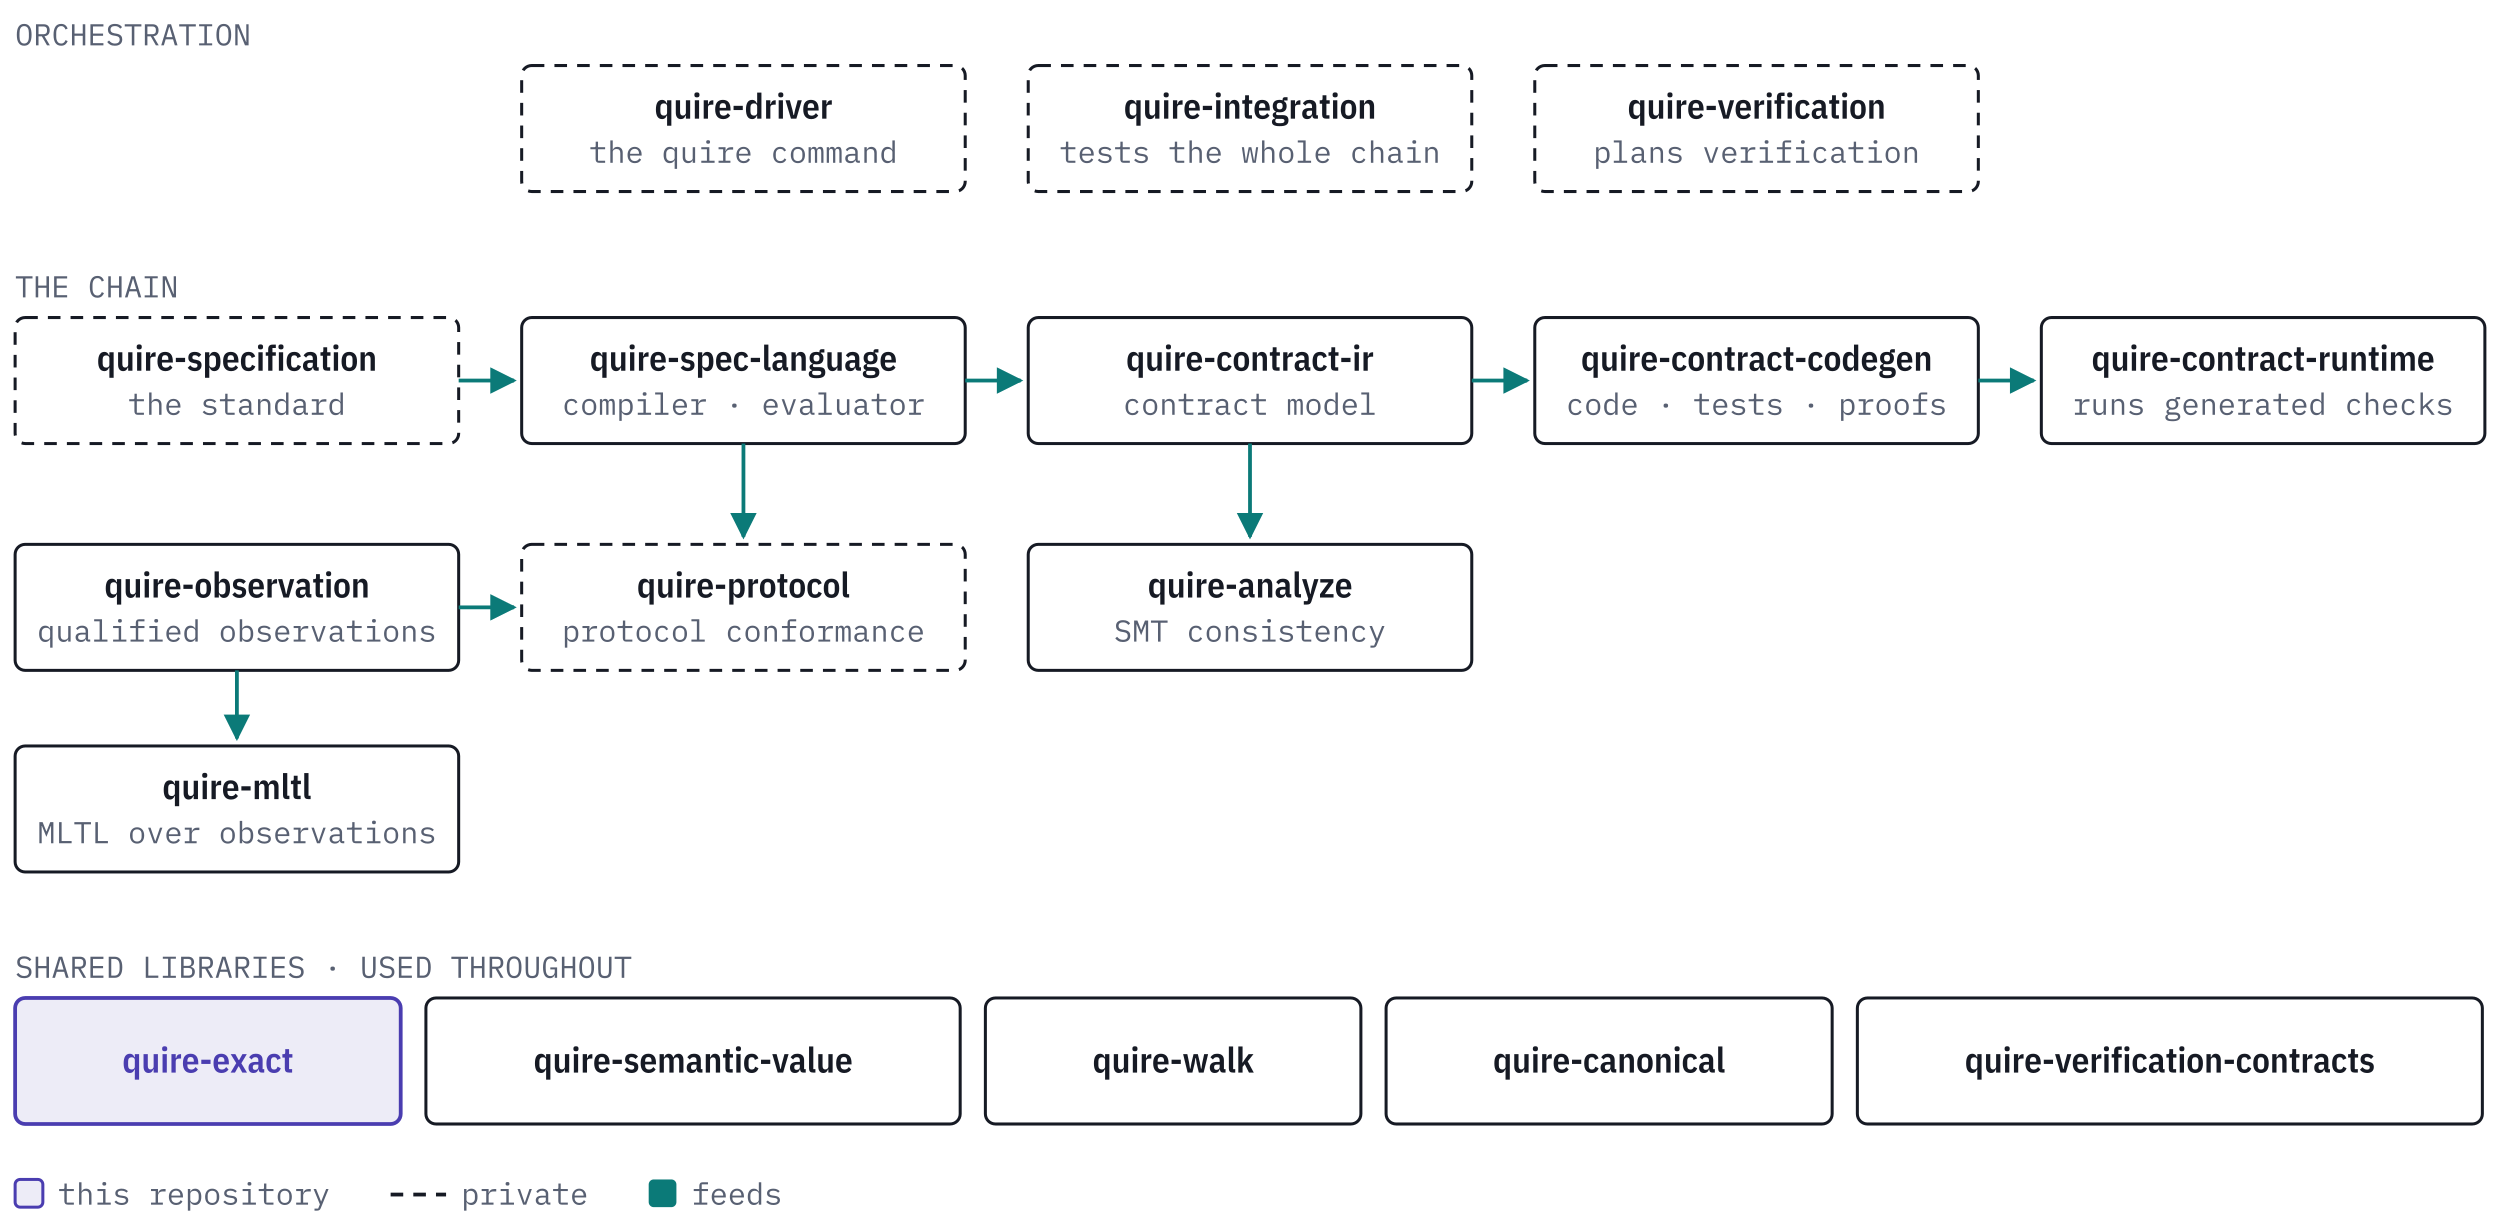
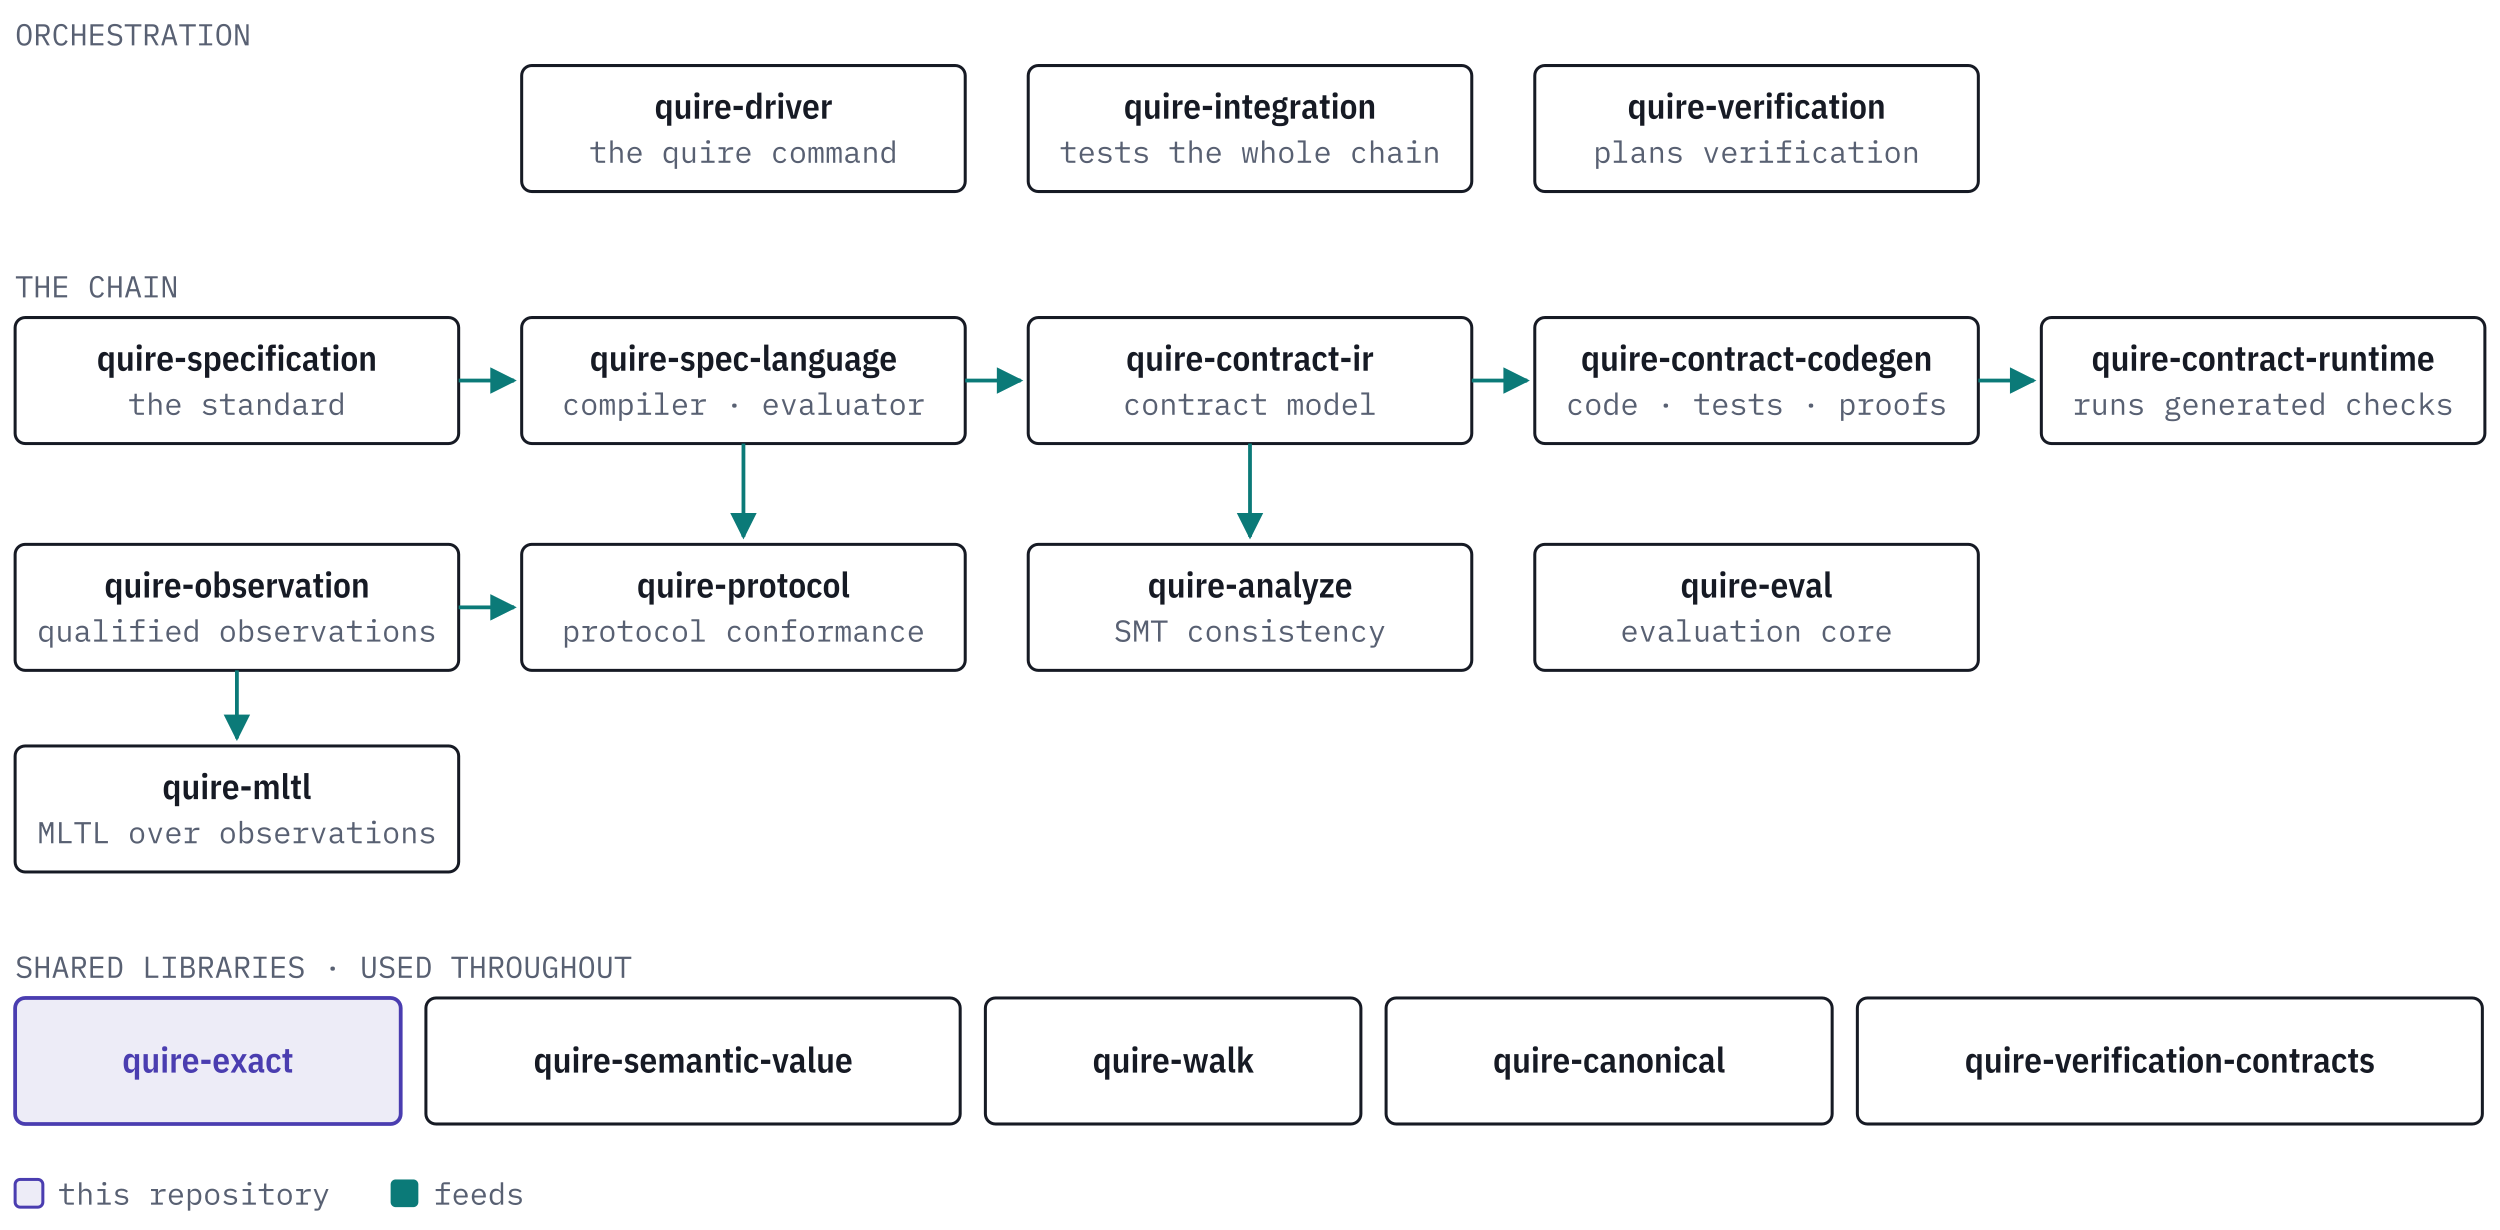
- <svg xmlns="http://www.w3.org/2000/svg" width="992" height="488" viewBox="-6 -6 992 488" role="img" aria-label="The Quire repositories. The main chain runs from the standard, quire-specification, to the compiler, quire-spec-language, then quire-contract-ir, quire-contract-codegen and quire-contract-runtime. quire-spec-language also feeds quire-protocol, and quire-contract-ir feeds quire-analyze. quire-observation feeds quire-protocol and quire-mltl. Above the chain, quire-driver runs it, quire-integration tests it and quire-verification plans verification. Below it, shared libraries used throughout: quire-exact, quire-semantic-value, quire-walk, quire-canonical and quire-verification-contracts.">
+ <svg xmlns="http://www.w3.org/2000/svg" width="992" height="488" viewBox="-6 -6 992 488" role="img" aria-label="The Quire repositories. The main chain runs from the standard, quire-specification, to the compiler, quire-spec-language, then quire-contract-ir, quire-contract-codegen and quire-contract-runtime. quire-spec-language also feeds quire-protocol, and quire-contract-ir feeds quire-analyze. quire-observation feeds quire-protocol and quire-mltl. quire-eval is the evaluation core. Above the chain, quire-driver runs it, quire-integration tests it and quire-verification plans verification. Below it, shared libraries used throughout: quire-exact, quire-semantic-value, quire-walk, quire-canonical and quire-verification-contracts.">
  <defs>
    <path id="mono_A" d="M481 0 422 199H177L118 0H31L245 698H356L570 0ZM304 609H295L197 272H402Z" />
    <path id="mono_B" d="M88 698H325Q415 698 466 649Q517 600 517 518Q517 455 486 419Q456 383 408 368V365Q467 351 505 312Q543 274 543 201Q543 159 529 122Q515 85 490 58Q464 31 430 16Q395 0 355 0H88ZM330 73Q388 73 421 99Q454 125 454 179V220Q454 273 421 300Q388 326 330 326H172V73ZM316 395Q369 395 399 418Q429 442 429 490V529Q429 577 399 601Q369 625 316 625H172V395Z" />
    <path id="mono_C" d="M323 -12Q195 -12 132 81Q70 174 70 349Q70 524 132 617Q195 710 323 710Q371 710 406 697Q441 684 466 662Q491 640 508 612Q525 585 538 557L466 524Q457 547 445 568Q433 588 416 604Q400 619 378 628Q355 637 323 637Q240 637 200 574Q159 511 159 406V292Q159 187 200 124Q240 61 323 61Q355 61 378 70Q400 79 416 94Q433 110 445 130Q457 151 466 174L538 141Q525 112 508 85Q491 58 466 36Q441 14 406 1Q371 -12 323 -12Z" />
    <path id="mono_D" d="M95 698H290Q418 698 481 610Q544 522 544 349Q544 176 481 88Q418 0 290 0H95ZM286 73Q370 73 412 131Q455 189 455 295V403Q455 509 412 567Q370 625 286 625H179V73Z" />
    <path id="mono_E" d="M90 0V698H520V625H174V390H508V317H174V73H520V0Z" />
    <path id="mono_G" d="M444 93H439Q430 73 418 54Q406 35 388 20Q369 6 343 -3Q317 -12 281 -12Q167 -12 112 80Q56 172 56 344Q56 524 117 617Q178 710 305 710Q354 710 390 697Q426 684 452 662Q477 640 494 612Q511 585 522 557L450 524Q441 547 430 568Q418 588 402 604Q385 619 362 628Q339 637 308 637Q224 637 184 574Q145 511 145 406V298Q145 245 153 202Q161 158 180 126Q198 94 228 76Q257 59 300 59Q368 59 406 100Q444 141 444 206V278H297V345H522V0H444Z" />
    <path id="mono_H" d="M436 317H164V0H80V698H164V390H436V698H520V0H436Z" />
    <path id="mono_I" d="M84 0V67H258V631H84V698H516V631H342V67H516V0Z" />
    <path id="mono_L" d="M120 0V698H204V73H535V0Z" />
    <path id="mono_M" d="M455 350V571H447L300 212L153 571H145V350V0H68V698H176L299 390H305L428 698H532V0H455Z" />
    <path id="mono_N" d="M163 588H156V0H80V698H199L437 110H444V698H520V0H401Z" />
    <path id="mono_O" d="M300 -12Q236 -12 190 12Q144 37 114 83Q84 129 70 196Q56 263 56 349Q56 434 70 502Q84 569 114 615Q144 661 190 686Q236 710 300 710Q364 710 410 686Q456 661 486 615Q516 569 530 502Q544 434 544 349Q544 263 530 196Q516 129 486 83Q456 37 410 12Q364 -12 300 -12ZM300 61Q342 61 371 78Q400 94 419 124Q438 154 446 196Q455 239 455 292V406Q455 458 446 501Q438 544 419 574Q400 604 371 620Q342 637 300 637Q258 637 229 620Q200 604 181 574Q162 544 154 501Q145 458 145 406V292Q145 239 154 196Q162 154 181 124Q200 94 229 78Q258 61 300 61Z" />
    <path id="mono_R" d="M174 0H90V698H344Q441 698 492 645Q543 592 543 497Q543 412 499 361Q455 310 371 302L549 0H455L285 298H174ZM342 369Q395 369 424 396Q454 422 454 471V523Q454 572 424 598Q395 625 342 625H174V369Z" />
    <path id="mono_S" d="M298 -12Q204 -12 144 22Q84 57 45 111L106 161Q147 110 192 85Q238 60 301 60Q377 60 417 95Q457 130 457 193Q457 244 428 272Q399 301 327 313L249 326Q198 335 164 353Q129 371 108 396Q87 422 78 452Q69 483 69 516Q69 612 132 661Q195 710 302 710Q386 710 444 682Q501 654 536 603L477 552Q448 590 407 614Q366 638 301 638Q230 638 192 608Q154 578 154 518Q154 471 182 442Q211 412 285 399L360 386Q411 377 446 359Q481 341 502 316Q524 291 533 260Q542 229 542 195Q542 98 478 43Q415 -12 298 -12Z" />
    <path id="mono_T" d="M342 625V0H258V625H25V698H575V625Z" />
    <path id="mono_U" d="M164 698V279Q164 228 167 188Q170 148 183 120Q196 91 224 76Q251 61 300 61Q349 61 376 76Q404 91 417 120Q430 148 433 188Q436 228 436 279V698H520V299Q520 221 512 163Q505 105 482 66Q458 27 414 8Q371 -12 300 -12Q229 -12 186 8Q142 27 118 66Q95 105 88 163Q80 221 80 299V698Z" />
    <path id="mono_a" d="M495 0Q448 0 428 24Q408 48 403 84H398Q381 39 344 14Q306 -12 243 -12Q162 -12 114 30Q66 72 66 145Q66 217 118 256Q171 295 288 295H398V346Q398 403 366 432Q334 460 275 460Q223 460 190 440Q157 419 137 384L83 424Q93 444 110 463Q127 482 152 496Q177 511 209 520Q241 528 280 528Q371 528 424 482Q478 436 478 354V70H550V0ZM257 55Q288 55 314 62Q339 70 358 82Q377 95 388 112Q398 130 398 150V235H288Q216 235 183 215Q150 195 150 157V136Q150 96 178 76Q207 55 257 55Z" />
    <path id="mono_b" d="M95 740H175V432H179Q229 528 338 528Q433 528 486 457Q540 386 540 258Q540 130 486 59Q433 -12 338 -12Q229 -12 179 84H175V0H95ZM307 59Q377 59 416 102Q454 144 454 214V302Q454 372 416 414Q377 457 307 457Q280 457 256 450Q232 443 214 430Q196 416 186 396Q175 377 175 351V165Q175 139 186 120Q196 100 214 86Q232 73 256 66Q280 59 307 59Z" />
    <path id="mono_c" d="M318 -12Q262 -12 218 8Q175 27 145 62Q115 97 100 147Q84 197 84 258Q84 319 100 369Q116 419 146 454Q176 490 219 509Q262 528 317 528Q392 528 439 495Q486 462 508 409L444 375Q430 415 398 437Q365 459 317 459Q282 459 254 448Q227 436 208 415Q189 394 180 365Q170 336 170 302V214Q170 180 180 151Q189 122 208 101Q227 80 255 68Q283 57 319 57Q371 57 405 81Q439 105 459 147L516 108Q493 56 444 22Q396 -12 318 -12Z" />
    <path id="mono_d" d="M425 84H421Q371 -12 262 -12Q167 -12 114 59Q60 130 60 258Q60 386 114 457Q167 528 262 528Q371 528 421 432H425V740H505V0H425ZM293 59Q320 59 344 66Q368 73 386 86Q404 100 414 120Q425 139 425 165V351Q425 377 414 396Q404 416 386 430Q368 443 344 450Q320 457 293 457Q223 457 184 414Q146 372 146 302V214Q146 144 184 102Q223 59 293 59Z" />
    <path id="mono_e" d="M309 -12Q253 -12 208 7Q164 26 132 62Q101 97 84 146Q67 196 67 257Q67 319 84 369Q102 419 133 454Q164 490 208 509Q251 528 304 528Q356 528 398 509Q441 490 471 456Q501 423 517 377Q533 331 533 276V238H151V214Q151 180 162 151Q173 122 194 101Q214 80 244 68Q273 57 309 57Q361 57 399 81Q437 105 457 147L516 107Q493 55 440 22Q386 -12 309 -12ZM304 462Q271 462 243 450Q215 438 194 417Q174 396 162 368Q151 339 151 305V298H447V309Q447 343 436 371Q426 399 408 420Q389 440 362 451Q336 462 304 462Z" />
    <path id="mono_f" d="M83 68H257V448H73V516H257V622Q257 674 284 707Q312 740 371 740H544V672H337V516H544V448H337V68H521V0H83Z" />
    <path id="mono_g" d="M561 -59Q561 -137 496 -174Q431 -212 301 -212Q176 -212 122 -179Q67 -146 67 -84Q67 -42 89 -19Q111 4 151 15V27Q129 38 117 55Q105 72 105 98Q105 138 132 158Q158 178 198 188V192Q150 213 124 254Q97 295 97 350Q97 389 111 422Q125 455 152 478Q178 502 215 515Q252 528 297 528Q355 528 399 507V516Q399 546 413 566Q427 586 461 586H556V516H440V481Q468 457 483 424Q498 391 498 350Q498 311 484 278Q469 245 443 222Q417 198 380 185Q342 172 297 172Q284 172 272 173Q260 174 248 176Q236 174 223 170Q210 165 199 158Q188 150 181 140Q174 130 174 117Q174 94 197 86Q220 79 257 79H371Q471 79 516 42Q561 4 561 -59ZM486 -63Q486 -32 461 -14Q436 5 374 5H195Q143 -16 143 -65Q143 -99 170 -124Q197 -148 260 -148H338Q408 -148 447 -126Q486 -105 486 -63ZM297 234Q357 234 386 262Q414 290 414 336V365Q414 411 386 438Q357 466 297 466Q237 466 209 438Q181 411 181 365V336Q181 290 209 262Q237 234 297 234Z" />
    <path id="mono_h" d="M98 740H178V432H182Q190 451 202 468Q214 486 232 499Q249 512 273 520Q297 528 329 528Q410 528 459 476Q508 425 508 331V0H428V317Q428 388 397 422Q366 457 306 457Q282 457 259 451Q236 445 218 433Q200 421 189 402Q178 383 178 358V0H98Z" />
    <path id="mono_i" d="M332 630Q297 630 283 644Q269 659 269 681V697Q269 719 283 734Q297 748 332 748Q367 748 381 734Q395 719 395 697V681Q395 659 381 644Q367 630 332 630ZM106 68H292V448H106V516H372V68H546V0H106Z" />
    <path id="mono_k" d="M105 740H185V273H189L279 358L451 516H549L335 314L574 0H475L274 268L185 187V0H105Z" />
    <path id="mono_l" d="M80 68H260V672H80V740H340V68H520V0H80Z" />
    <path id="mono_m" d="M54 0V516H128V456H132Q144 486 166 507Q188 528 231 528Q276 528 298 506Q320 483 325 447H328Q342 482 368 505Q394 528 440 528Q503 528 524 484Q546 440 546 358V0H472V345Q472 411 458 436Q445 462 409 462Q377 462 357 442Q337 421 337 379V0H263V345Q263 411 250 436Q236 462 201 462Q169 462 148 442Q128 421 128 379V0Z" />
    <path id="mono_n" d="M98 0V516H178V432H182Q190 451 202 468Q214 486 232 499Q249 512 273 520Q297 528 329 528Q410 528 459 476Q508 425 508 331V0H428V317Q428 388 397 422Q366 457 306 457Q282 457 259 451Q236 445 218 433Q200 421 189 402Q178 383 178 358V0Z" />
    <path id="mono_o" d="M300 -12Q246 -12 202 7Q159 26 128 62Q98 97 82 146Q66 196 66 258Q66 319 82 369Q98 419 128 454Q159 490 202 509Q246 528 300 528Q354 528 398 509Q441 490 472 454Q502 419 518 369Q534 319 534 258Q534 196 518 146Q502 97 472 62Q441 26 398 7Q354 -12 300 -12ZM300 57Q367 57 408 97Q449 137 449 221V295Q449 379 408 419Q367 459 300 459Q233 459 192 419Q151 379 151 295V221Q151 137 192 97Q233 57 300 57Z" />
    <path id="mono_p" d="M95 516H175V432H179Q229 528 338 528Q433 528 486 457Q540 386 540 258Q540 130 486 59Q433 -12 338 -12Q229 -12 179 84H175V-200H95ZM307 59Q377 59 416 102Q454 144 454 214V302Q454 372 416 414Q377 457 307 457Q280 457 256 450Q232 443 214 430Q196 416 186 396Q175 377 175 351V165Q175 139 186 120Q196 100 214 86Q232 73 256 66Q280 59 307 59Z" />
    <path id="mono_periodcentered" d="M300 235Q259 235 242 252Q226 269 226 295V313Q226 339 242 356Q259 373 300 373Q341 373 358 356Q374 339 374 313V295Q374 269 358 252Q341 235 300 235Z" />
    <path id="mono_q" d="M425 84H421Q371 -12 262 -12Q167 -12 114 59Q60 130 60 258Q60 386 114 457Q167 528 262 528Q371 528 421 432H425V516H505V-200H425ZM293 59Q320 59 344 66Q368 73 386 86Q404 100 414 120Q425 139 425 165V351Q425 377 414 396Q404 416 386 430Q368 443 344 450Q320 457 293 457Q223 457 184 414Q146 372 146 302V214Q146 144 184 102Q223 59 293 59Z" />
    <path id="mono_r" d="M77 68H228V448H77V516H308V386H313Q329 447 374 482Q418 516 487 516H559V436H462Q393 436 350 396Q308 356 308 291V68H469V0H77Z" />
    <path id="mono_s" d="M306 -12Q225 -12 166 16Q108 43 67 89L121 136Q158 97 202 76Q246 55 308 55Q368 55 406 76Q445 98 445 144Q445 164 438 178Q430 191 417 199Q404 207 388 212Q372 216 354 219L273 231Q246 235 214 242Q183 249 157 264Q131 280 114 306Q96 332 96 374Q96 413 112 442Q127 470 155 490Q183 509 221 518Q259 528 304 528Q374 528 426 506Q477 484 514 445L462 396Q453 407 440 418Q426 430 406 440Q387 449 361 455Q335 461 301 461Q240 461 208 440Q175 419 175 379Q175 359 182 346Q190 332 203 324Q216 316 232 312Q249 307 266 304L347 292Q375 288 406 281Q437 274 463 258Q489 243 506 217Q524 191 524 149Q524 72 464 30Q405 -12 306 -12Z" />
    <path id="mono_t" d="M325 0Q266 0 238 33Q211 66 211 118V448H39V516H167Q193 516 204 526Q214 537 214 563V698H291V516H526V448H291V68H526V0Z" />
    <path id="mono_u" d="M422 84H418Q410 65 398 48Q386 30 368 17Q351 4 327 -4Q303 -12 271 -12Q190 -12 141 40Q92 91 92 185V516H172V199Q172 128 203 94Q234 59 294 59Q318 59 341 65Q364 71 382 83Q400 95 411 114Q422 132 422 158V516H502V0H422Z" />
    <path id="mono_v" d="M249 0 64 516H145L219 300L299 67H303L383 300L457 516H536L351 0Z" />
    <path id="mono_w" d="M30 516H101L160 70H169L257 516H345L433 70H442L501 516H570L491 0H387L305 432H297L213 0H109Z" />
    <path id="mono_y" d="M467 516H547L291 -113Q282 -135 271 -152Q260 -168 245 -178Q230 -189 209 -194Q188 -200 159 -200H83V-132H203L261 10L53 516H135L222 300L299 104H303L380 300Z" />
    <path id="title_a" d="M406 0Q325 0 321 89H309Q299 41 264 14Q229 -12 177 -12Q105 -12 69 28Q33 68 33 140Q33 222 84 262Q135 302 231 302H312V347Q312 393 292 415Q273 437 228 437Q191 437 166 420Q141 402 122 370L51 434Q80 479 124 506Q169 534 238 534Q433 534 433 350V97H479V0ZM223 77Q260 77 286 98Q312 120 312 158V227H239Q155 227 155 162V140Q155 107 173 92Q191 77 223 77Z" />
    <path id="title_b" d="M66 740H187V436H201Q212 480 246 507Q279 534 324 534Q416 534 460 464Q504 395 504 261Q504 127 460 58Q416 -12 324 -12Q279 -12 246 15Q212 42 201 86H187V0H66ZM278 88Q325 88 351 117Q377 146 377 199V323Q377 376 351 405Q325 434 278 434Q237 434 212 414Q187 393 187 356V166Q187 129 212 108Q237 88 278 88Z" />
    <path id="title_c" d="M251 -12Q145 -12 90 54Q34 120 34 261Q34 402 90 468Q145 534 251 534Q328 534 374 499Q419 464 439 403L340 359Q332 397 312 416Q291 436 251 436Q161 436 161 328V194Q161 86 251 86Q293 86 315 106Q337 126 348 168L442 123Q396 -12 251 -12Z" />
    <path id="title_d" d="M357 86H343Q332 42 298 15Q265 -12 220 -12Q128 -12 84 58Q40 127 40 261Q40 395 84 464Q128 534 220 534Q265 534 298 507Q332 480 343 436H357V740H478V0H357ZM266 88Q307 88 332 108Q357 129 357 166V356Q357 393 332 414Q307 434 266 434Q219 434 193 405Q167 376 167 323V199Q167 146 193 117Q219 88 266 88Z" />
    <path id="title_e" d="M263 -12Q212 -12 170 4Q127 21 97 54Q67 88 50 140Q34 191 34 261Q34 402 90 468Q147 534 252 534Q357 534 414 468Q470 402 470 261V232H161V198Q161 146 190 116Q219 86 270 86Q313 86 342 104Q372 123 393 158L459 89Q430 43 381 16Q332 -12 263 -12ZM252 441Q161 441 161 333V307H343V333Q343 441 252 441Z" />
    <path id="title_f" d="M91 425H22V522H91V603Q91 674 122 707Q154 740 220 740H308V643H212V522H308V425H212V0H91Z" />
    <path id="title_g" d="M493 -46Q493 -87 480 -118Q468 -149 439 -170Q410 -191 362 -202Q314 -212 244 -212Q182 -212 140 -204Q98 -195 72 -179Q46 -163 35 -140Q24 -117 24 -88Q24 -48 46 -25Q68 -2 109 4V23Q77 31 62 53Q46 75 46 107Q46 139 68 160Q90 182 132 190V203Q47 245 47 357Q47 442 95 488Q143 534 244 534Q289 534 326 520V539Q326 610 394 610H467V516H366V496Q403 478 422 442Q441 407 441 357Q441 272 394 226Q346 181 244 181Q203 181 168 189Q154 183 147 170Q140 157 140 141Q140 121 153 111Q166 101 196 101H329Q418 101 456 63Q493 25 493 -46ZM380 -60Q380 -33 362 -19Q344 -5 302 -5H141Q119 -24 119 -61Q119 -93 140 -110Q162 -127 216 -127H275Q332 -127 356 -110Q380 -94 380 -60ZM244 264Q327 264 327 346V369Q327 451 244 451Q161 451 161 369V346Q161 264 244 264Z" />
    <path id="title_hyphen" d="M50 245V365H312V245Z" />
    <path id="title_i" d="M126 604Q88 604 71 620Q54 637 54 665V685Q54 713 71 730Q88 746 126 746Q164 746 181 730Q198 713 198 685V665Q198 637 181 620Q164 604 126 604ZM66 522H187V0H66Z" />
    <path id="title_k" d="M66 740H187V395L179 287H193L254 383L358 522H495L332 317L504 0H368L248 239L187 163V0H66Z" />
    <path id="title_l" d="M184 0Q121 0 94 28Q66 56 66 116V740H187V97H247V0Z" />
    <path id="title_m" d="M66 0V522H187V435H201Q232 534 324 534Q422 534 451 431H463Q480 484 516 509Q551 534 602 534Q668 534 705 486Q742 439 742 351V0H621V330Q621 432 548 432Q513 432 488 410Q464 389 464 350V0H343V330Q343 384 325 408Q307 432 271 432Q236 432 212 410Q187 389 187 350V0Z" />
    <path id="title_n" d="M66 0V522H187V435H201Q232 534 326 534Q396 534 434 486Q472 439 472 351V0H351V330Q351 432 275 432Q238 432 212 410Q187 389 187 350V0Z" />
    <path id="title_o" d="M253 -12Q149 -12 92 54Q34 120 34 261Q34 402 92 468Q149 534 253 534Q357 534 414 468Q472 402 472 261Q472 120 414 54Q357 -12 253 -12ZM253 86Q345 86 345 194V328Q345 436 253 436Q161 436 161 328V194Q161 86 253 86Z" />
    <path id="title_p" d="M66 522H187V436H201Q212 480 246 507Q279 534 324 534Q416 534 460 464Q504 395 504 261Q504 127 460 58Q416 -12 324 -12Q279 -12 246 15Q212 42 201 86H187V-200H66ZM278 88Q325 88 351 117Q377 146 377 199V323Q377 376 351 405Q325 434 278 434Q237 434 212 414Q187 393 187 356V166Q187 129 212 108Q237 88 278 88Z" />
    <path id="title_q" d="M357 86H343Q332 42 298 15Q265 -12 220 -12Q128 -12 84 58Q40 127 40 261Q40 395 84 464Q128 534 220 534Q265 534 298 507Q332 480 343 436H357V522H478V-200H357ZM266 88Q307 88 332 108Q357 129 357 166V356Q357 393 332 414Q307 434 266 434Q219 434 193 405Q167 376 167 323V199Q167 146 193 117Q219 88 266 88Z" />
    <path id="title_r" d="M66 0V522H187V415H201Q210 467 238 494Q267 522 313 522H339V398H299Q242 398 214 380Q187 362 187 317V0Z" />
    <path id="title_s" d="M224 -12Q159 -12 110 12Q61 35 24 82L98 154Q123 119 154 101Q185 83 226 83Q302 83 302 147Q302 172 290 186Q277 201 247 206L198 215Q116 230 79 266Q42 302 42 371Q42 453 90 494Q138 534 226 534Q287 534 332 514Q376 494 409 455L338 384Q318 409 290 424Q261 439 226 439Q156 439 156 376Q156 350 170 336Q184 323 214 318L264 309Q346 294 382 258Q417 223 417 159Q417 78 367 33Q317 -12 224 -12Z" />
    <path id="title_t" d="M210 0Q147 0 119 28Q91 56 91 117V425H22V522H58Q84 522 94 534Q103 546 103 572V664H212V522H306V425H212V97H298V0Z" />
    <path id="title_u" d="M346 88H332Q302 -12 205 -12Q135 -12 98 36Q60 83 60 172V522H181V192Q181 89 257 89Q294 89 320 111Q346 133 346 172V522H467V0H346Z" />
    <path id="title_v" d="M162 0 8 522H130L205 244L234 103H248L277 244L352 522H469L315 0Z" />
    <path id="title_w" d="M16 522H135L186 278L211 110H223L253 278L311 522H433L492 278L522 110H534L559 278L612 522H724L597 0H461L400 254L377 409H364L340 254L279 0H143Z" />
    <path id="title_x" d="M15 0 173 267 17 522H149L242 354H255L348 522H472L318 264L478 0H345L249 176H236L138 0Z" />
    <path id="title_y" d="M353 522H474L275 -109Q258 -162 227 -181Q196 -200 140 -200H58V-103H161L182 -29L8 522H131L209 240L237 103H249L277 241Z" />
    <path id="title_z" d="M34 0V95L275 425H42V522H412V428L170 97H418V0Z" />
    <marker id="ah-model" viewBox="0 0 10 10" refX="9" refY="5" markerWidth="7" markerHeight="7" orient="auto-start-reverse">
      <path d="M0,0 L10,5 L0,10 z" fill="#0b7a78" />
    </marker>
  </defs>
-   <rect x="201" y="20" width="176" height="50" rx="4" stroke="#161a24" stroke-width="1.2" fill="none" stroke-dasharray="5 4" />
+   <rect x="201" y="20" width="176" height="50" rx="4" stroke="#161a24" stroke-width="1.2" fill="none" />
  <g fill="#161a24" transform="translate(253.7,41.1) scale(0.014,-0.014)">
    <use href="#title_q" x="0" />
    <use href="#title_u" x="544" />
    <use href="#title_i" x="1077" />
    <use href="#title_r" x="1329" />
    <use href="#title_e" x="1686" />
    <use href="#title_hyphen" x="2191" />
    <use href="#title_d" x="2553" />
    <use href="#title_r" x="3097" />
    <use href="#title_i" x="3454" />
    <use href="#title_v" x="3706" />
    <use href="#title_e" x="4182" />
    <use href="#title_r" x="4687" />
  </g>
  <g fill="#586072" transform="translate(227.8,58.6) scale(0.012,-0.012)">
    <use href="#mono_t" x="0" />
    <use href="#mono_h" x="600" />
    <use href="#mono_e" x="1200" />
    <use href="#mono_q" x="2400" />
    <use href="#mono_u" x="3000" />
    <use href="#mono_i" x="3600" />
    <use href="#mono_r" x="4200" />
    <use href="#mono_e" x="4800" />
    <use href="#mono_c" x="6000" />
    <use href="#mono_o" x="6600" />
    <use href="#mono_m" x="7200" />
    <use href="#mono_m" x="7800" />
    <use href="#mono_a" x="8400" />
    <use href="#mono_n" x="9000" />
    <use href="#mono_d" x="9600" />
  </g>
-   <rect x="402" y="20" width="176" height="50" rx="4" stroke="#161a24" stroke-width="1.2" fill="none" stroke-dasharray="5 4" />
+   <rect x="402" y="20" width="176" height="50" rx="4" stroke="#161a24" stroke-width="1.2" fill="none" />
  <g fill="#161a24" transform="translate(439.9,41.1) scale(0.014,-0.014)">
    <use href="#title_q" x="0" />
    <use href="#title_u" x="544" />
    <use href="#title_i" x="1077" />
    <use href="#title_r" x="1329" />
    <use href="#title_e" x="1686" />
    <use href="#title_hyphen" x="2191" />
    <use href="#title_i" x="2553" />
    <use href="#title_n" x="2805" />
    <use href="#title_t" x="3337" />
    <use href="#title_e" x="3671" />
    <use href="#title_g" x="4176" />
    <use href="#title_r" x="4668" />
    <use href="#title_a" x="5025" />
    <use href="#title_t" x="5532" />
    <use href="#title_i" x="5866" />
    <use href="#title_o" x="6118" />
    <use href="#title_n" x="6624" />
  </g>
  <g fill="#586072" transform="translate(414.4,58.6) scale(0.012,-0.012)">
    <use href="#mono_t" x="0" />
    <use href="#mono_e" x="600" />
    <use href="#mono_s" x="1200" />
    <use href="#mono_t" x="1800" />
    <use href="#mono_s" x="2400" />
    <use href="#mono_t" x="3600" />
    <use href="#mono_h" x="4200" />
    <use href="#mono_e" x="4800" />
    <use href="#mono_w" x="6000" />
    <use href="#mono_h" x="6600" />
    <use href="#mono_o" x="7200" />
    <use href="#mono_l" x="7800" />
    <use href="#mono_e" x="8400" />
    <use href="#mono_c" x="9600" />
    <use href="#mono_h" x="10200" />
    <use href="#mono_a" x="10800" />
    <use href="#mono_i" x="11400" />
    <use href="#mono_n" x="12000" />
  </g>
-   <rect x="603" y="20" width="176" height="50" rx="4" stroke="#161a24" stroke-width="1.2" fill="none" stroke-dasharray="5 4" />
+   <rect x="603" y="20" width="176" height="50" rx="4" stroke="#161a24" stroke-width="1.2" fill="none" />
  <g fill="#161a24" transform="translate(639.8,41.1) scale(0.014,-0.014)">
    <use href="#title_q" x="0" />
    <use href="#title_u" x="544" />
    <use href="#title_i" x="1077" />
    <use href="#title_r" x="1329" />
    <use href="#title_e" x="1686" />
    <use href="#title_hyphen" x="2191" />
    <use href="#title_v" x="2553" />
    <use href="#title_e" x="3029" />
    <use href="#title_r" x="3534" />
    <use href="#title_i" x="3891" />
    <use href="#title_f" x="4143" />
    <use href="#title_i" x="4471" />
    <use href="#title_c" x="4723" />
    <use href="#title_a" x="5187" />
    <use href="#title_t" x="5694" />
    <use href="#title_i" x="6028" />
    <use href="#title_o" x="6280" />
    <use href="#title_n" x="6786" />
  </g>
  <g fill="#586072" transform="translate(626.2,58.6) scale(0.012,-0.012)">
    <use href="#mono_p" x="0" />
    <use href="#mono_l" x="600" />
    <use href="#mono_a" x="1200" />
    <use href="#mono_n" x="1800" />
    <use href="#mono_s" x="2400" />
    <use href="#mono_v" x="3600" />
    <use href="#mono_e" x="4200" />
    <use href="#mono_r" x="4800" />
    <use href="#mono_i" x="5400" />
    <use href="#mono_f" x="6000" />
    <use href="#mono_i" x="6600" />
    <use href="#mono_c" x="7200" />
    <use href="#mono_a" x="7800" />
    <use href="#mono_t" x="8400" />
    <use href="#mono_i" x="9000" />
    <use href="#mono_o" x="9600" />
    <use href="#mono_n" x="10200" />
  </g>
-   <rect x="0" y="120" width="176" height="50" rx="4" stroke="#161a24" stroke-width="1.2" fill="none" stroke-dasharray="5 4" />
+   <rect x="0" y="120" width="176" height="50" rx="4" stroke="#161a24" stroke-width="1.2" fill="none" />
  <g fill="#161a24" transform="translate(32.4,141.1) scale(0.014,-0.014)">
    <use href="#title_q" x="0" />
    <use href="#title_u" x="544" />
    <use href="#title_i" x="1077" />
    <use href="#title_r" x="1329" />
    <use href="#title_e" x="1686" />
    <use href="#title_hyphen" x="2191" />
    <use href="#title_s" x="2553" />
    <use href="#title_p" x="3002" />
    <use href="#title_e" x="3546" />
    <use href="#title_c" x="4051" />
    <use href="#title_i" x="4515" />
    <use href="#title_f" x="4767" />
    <use href="#title_i" x="5095" />
    <use href="#title_c" x="5347" />
    <use href="#title_a" x="5811" />
    <use href="#title_t" x="6318" />
    <use href="#title_i" x="6652" />
    <use href="#title_o" x="6904" />
    <use href="#title_n" x="7410" />
  </g>
  <g fill="#586072" transform="translate(44.8,158.6) scale(0.012,-0.012)">
    <use href="#mono_t" x="0" />
    <use href="#mono_h" x="600" />
    <use href="#mono_e" x="1200" />
    <use href="#mono_s" x="2400" />
    <use href="#mono_t" x="3000" />
    <use href="#mono_a" x="3600" />
    <use href="#mono_n" x="4200" />
    <use href="#mono_d" x="4800" />
    <use href="#mono_a" x="5400" />
    <use href="#mono_r" x="6000" />
    <use href="#mono_d" x="6600" />
  </g>
  <rect x="201" y="120" width="176" height="50" rx="4" stroke="#161a24" stroke-width="1.2" fill="none" />
  <g fill="#161a24" transform="translate(228,141.1) scale(0.014,-0.014)">
    <use href="#title_q" x="0" />
    <use href="#title_u" x="544" />
    <use href="#title_i" x="1077" />
    <use href="#title_r" x="1329" />
    <use href="#title_e" x="1686" />
    <use href="#title_hyphen" x="2191" />
    <use href="#title_s" x="2553" />
    <use href="#title_p" x="3002" />
    <use href="#title_e" x="3546" />
    <use href="#title_c" x="4051" />
    <use href="#title_hyphen" x="4515" />
    <use href="#title_l" x="4877" />
    <use href="#title_a" x="5145" />
    <use href="#title_n" x="5652" />
    <use href="#title_g" x="6184" />
    <use href="#title_u" x="6676" />
    <use href="#title_a" x="7209" />
    <use href="#title_g" x="7716" />
    <use href="#title_e" x="8208" />
  </g>
  <g fill="#586072" transform="translate(217,158.6) scale(0.012,-0.012)">
    <use href="#mono_c" x="0" />
    <use href="#mono_o" x="600" />
    <use href="#mono_m" x="1200" />
    <use href="#mono_p" x="1800" />
    <use href="#mono_i" x="2400" />
    <use href="#mono_l" x="3000" />
    <use href="#mono_e" x="3600" />
    <use href="#mono_r" x="4200" />
    <use href="#mono_periodcentered" x="5400" />
    <use href="#mono_e" x="6600" />
    <use href="#mono_v" x="7200" />
    <use href="#mono_a" x="7800" />
    <use href="#mono_l" x="8400" />
    <use href="#mono_u" x="9000" />
    <use href="#mono_a" x="9600" />
    <use href="#mono_t" x="10200" />
    <use href="#mono_o" x="10800" />
    <use href="#mono_r" x="11400" />
  </g>
  <rect x="402" y="120" width="176" height="50" rx="4" stroke="#161a24" stroke-width="1.2" fill="none" />
  <g fill="#161a24" transform="translate(440.8,141.1) scale(0.014,-0.014)">
    <use href="#title_q" x="0" />
    <use href="#title_u" x="544" />
    <use href="#title_i" x="1077" />
    <use href="#title_r" x="1329" />
    <use href="#title_e" x="1686" />
    <use href="#title_hyphen" x="2191" />
    <use href="#title_c" x="2553" />
    <use href="#title_o" x="3017" />
    <use href="#title_n" x="3523" />
    <use href="#title_t" x="4055" />
    <use href="#title_r" x="4389" />
    <use href="#title_a" x="4746" />
    <use href="#title_c" x="5253" />
    <use href="#title_t" x="5717" />
    <use href="#title_hyphen" x="6051" />
    <use href="#title_i" x="6413" />
    <use href="#title_r" x="6665" />
  </g>
  <g fill="#586072" transform="translate(439.6,158.6) scale(0.012,-0.012)">
    <use href="#mono_c" x="0" />
    <use href="#mono_o" x="600" />
    <use href="#mono_n" x="1200" />
    <use href="#mono_t" x="1800" />
    <use href="#mono_r" x="2400" />
    <use href="#mono_a" x="3000" />
    <use href="#mono_c" x="3600" />
    <use href="#mono_t" x="4200" />
    <use href="#mono_m" x="5400" />
    <use href="#mono_o" x="6000" />
    <use href="#mono_d" x="6600" />
    <use href="#mono_e" x="7200" />
    <use href="#mono_l" x="7800" />
  </g>
  <rect x="603" y="120" width="176" height="50" rx="4" stroke="#161a24" stroke-width="1.2" fill="none" />
  <g fill="#161a24" transform="translate(621.3,141.1) scale(0.014,-0.014)">
    <use href="#title_q" x="0" />
    <use href="#title_u" x="544" />
    <use href="#title_i" x="1077" />
    <use href="#title_r" x="1329" />
    <use href="#title_e" x="1686" />
    <use href="#title_hyphen" x="2191" />
    <use href="#title_c" x="2553" />
    <use href="#title_o" x="3017" />
    <use href="#title_n" x="3523" />
    <use href="#title_t" x="4055" />
    <use href="#title_r" x="4389" />
    <use href="#title_a" x="4746" />
    <use href="#title_c" x="5253" />
    <use href="#title_t" x="5717" />
    <use href="#title_hyphen" x="6051" />
    <use href="#title_c" x="6413" />
    <use href="#title_o" x="6877" />
    <use href="#title_d" x="7383" />
    <use href="#title_e" x="7927" />
    <use href="#title_g" x="8432" />
    <use href="#title_e" x="8924" />
    <use href="#title_n" x="9429" />
  </g>
  <g fill="#586072" transform="translate(615.4,158.6) scale(0.012,-0.012)">
    <use href="#mono_c" x="0" />
    <use href="#mono_o" x="600" />
    <use href="#mono_d" x="1200" />
    <use href="#mono_e" x="1800" />
    <use href="#mono_periodcentered" x="3000" />
    <use href="#mono_t" x="4200" />
    <use href="#mono_e" x="4800" />
    <use href="#mono_s" x="5400" />
    <use href="#mono_t" x="6000" />
    <use href="#mono_s" x="6600" />
    <use href="#mono_periodcentered" x="7800" />
    <use href="#mono_p" x="9000" />
    <use href="#mono_r" x="9600" />
    <use href="#mono_o" x="10200" />
    <use href="#mono_o" x="10800" />
    <use href="#mono_f" x="11400" />
    <use href="#mono_s" x="12000" />
  </g>
  <rect x="804" y="120" width="176" height="50" rx="4" stroke="#161a24" stroke-width="1.2" fill="none" />
  <g fill="#161a24" transform="translate(823.9,141.1) scale(0.014,-0.014)">
    <use href="#title_q" x="0" />
    <use href="#title_u" x="544" />
    <use href="#title_i" x="1077" />
    <use href="#title_r" x="1329" />
    <use href="#title_e" x="1686" />
    <use href="#title_hyphen" x="2191" />
    <use href="#title_c" x="2553" />
    <use href="#title_o" x="3017" />
    <use href="#title_n" x="3523" />
    <use href="#title_t" x="4055" />
    <use href="#title_r" x="4389" />
    <use href="#title_a" x="4746" />
    <use href="#title_c" x="5253" />
    <use href="#title_t" x="5717" />
    <use href="#title_hyphen" x="6051" />
    <use href="#title_r" x="6413" />
    <use href="#title_u" x="6770" />
    <use href="#title_n" x="7303" />
    <use href="#title_t" x="7835" />
    <use href="#title_i" x="8169" />
    <use href="#title_m" x="8421" />
    <use href="#title_e" x="9223" />
  </g>
  <g fill="#586072" transform="translate(816.4,158.6) scale(0.012,-0.012)">
    <use href="#mono_r" x="0" />
    <use href="#mono_u" x="600" />
    <use href="#mono_n" x="1200" />
    <use href="#mono_s" x="1800" />
    <use href="#mono_g" x="3000" />
    <use href="#mono_e" x="3600" />
    <use href="#mono_n" x="4200" />
    <use href="#mono_e" x="4800" />
    <use href="#mono_r" x="5400" />
    <use href="#mono_a" x="6000" />
    <use href="#mono_t" x="6600" />
    <use href="#mono_e" x="7200" />
    <use href="#mono_d" x="7800" />
    <use href="#mono_c" x="9000" />
    <use href="#mono_h" x="9600" />
    <use href="#mono_e" x="10200" />
    <use href="#mono_c" x="10800" />
    <use href="#mono_k" x="11400" />
    <use href="#mono_s" x="12000" />
  </g>
  <rect x="0" y="210" width="176" height="50" rx="4" stroke="#161a24" stroke-width="1.2" fill="none" />
  <g fill="#161a24" transform="translate(35.4,231.1) scale(0.014,-0.014)">
    <use href="#title_q" x="0" />
    <use href="#title_u" x="544" />
    <use href="#title_i" x="1077" />
    <use href="#title_r" x="1329" />
    <use href="#title_e" x="1686" />
    <use href="#title_hyphen" x="2191" />
    <use href="#title_o" x="2553" />
    <use href="#title_b" x="3059" />
    <use href="#title_s" x="3603" />
    <use href="#title_e" x="4052" />
    <use href="#title_r" x="4557" />
    <use href="#title_v" x="4914" />
    <use href="#title_a" x="5390" />
    <use href="#title_t" x="5897" />
    <use href="#title_i" x="6231" />
    <use href="#title_o" x="6483" />
    <use href="#title_n" x="6989" />
  </g>
  <g fill="#586072" transform="translate(8.8,248.6) scale(0.012,-0.012)">
    <use href="#mono_q" x="0" />
    <use href="#mono_u" x="600" />
    <use href="#mono_a" x="1200" />
    <use href="#mono_l" x="1800" />
    <use href="#mono_i" x="2400" />
    <use href="#mono_f" x="3000" />
    <use href="#mono_i" x="3600" />
    <use href="#mono_e" x="4200" />
    <use href="#mono_d" x="4800" />
    <use href="#mono_o" x="6000" />
    <use href="#mono_b" x="6600" />
    <use href="#mono_s" x="7200" />
    <use href="#mono_e" x="7800" />
    <use href="#mono_r" x="8400" />
    <use href="#mono_v" x="9000" />
    <use href="#mono_a" x="9600" />
    <use href="#mono_t" x="10200" />
    <use href="#mono_i" x="10800" />
    <use href="#mono_o" x="11400" />
    <use href="#mono_n" x="12000" />
    <use href="#mono_s" x="12600" />
  </g>
-   <rect x="201" y="210" width="176" height="50" rx="4" stroke="#161a24" stroke-width="1.2" fill="none" stroke-dasharray="5 4" />
+   <rect x="201" y="210" width="176" height="50" rx="4" stroke="#161a24" stroke-width="1.2" fill="none" />
  <g fill="#161a24" transform="translate(246.7,231.1) scale(0.014,-0.014)">
    <use href="#title_q" x="0" />
    <use href="#title_u" x="544" />
    <use href="#title_i" x="1077" />
    <use href="#title_r" x="1329" />
    <use href="#title_e" x="1686" />
    <use href="#title_hyphen" x="2191" />
    <use href="#title_p" x="2553" />
    <use href="#title_r" x="3097" />
    <use href="#title_o" x="3454" />
    <use href="#title_t" x="3960" />
    <use href="#title_o" x="4294" />
    <use href="#title_c" x="4800" />
    <use href="#title_o" x="5264" />
    <use href="#title_l" x="5770" />
  </g>
  <g fill="#586072" transform="translate(217,248.6) scale(0.012,-0.012)">
    <use href="#mono_p" x="0" />
    <use href="#mono_r" x="600" />
    <use href="#mono_o" x="1200" />
    <use href="#mono_t" x="1800" />
    <use href="#mono_o" x="2400" />
    <use href="#mono_c" x="3000" />
    <use href="#mono_o" x="3600" />
    <use href="#mono_l" x="4200" />
    <use href="#mono_c" x="5400" />
    <use href="#mono_o" x="6000" />
    <use href="#mono_n" x="6600" />
    <use href="#mono_f" x="7200" />
    <use href="#mono_o" x="7800" />
    <use href="#mono_r" x="8400" />
    <use href="#mono_m" x="9000" />
    <use href="#mono_a" x="9600" />
    <use href="#mono_n" x="10200" />
    <use href="#mono_c" x="10800" />
    <use href="#mono_e" x="11400" />
+   </g>
+   <rect x="603" y="210" width="176" height="50" rx="4" stroke="#161a24" stroke-width="1.2" fill="none" />
+   <g fill="#161a24" transform="translate(660.8,231.1) scale(0.014,-0.014)">
+     <use href="#title_q" x="0" />
+     <use href="#title_u" x="544" />
+     <use href="#title_i" x="1077" />
+     <use href="#title_r" x="1329" />
+     <use href="#title_e" x="1686" />
+     <use href="#title_hyphen" x="2191" />
+     <use href="#title_e" x="2553" />
+     <use href="#title_v" x="3058" />
+     <use href="#title_a" x="3534" />
+     <use href="#title_l" x="4041" />
+   </g>
+   <g fill="#586072" transform="translate(637,248.6) scale(0.012,-0.012)">
+     <use href="#mono_e" x="0" />
+     <use href="#mono_v" x="600" />
+     <use href="#mono_a" x="1200" />
+     <use href="#mono_l" x="1800" />
+     <use href="#mono_u" x="2400" />
+     <use href="#mono_a" x="3000" />
+     <use href="#mono_t" x="3600" />
+     <use href="#mono_i" x="4200" />
+     <use href="#mono_o" x="4800" />
+     <use href="#mono_n" x="5400" />
+     <use href="#mono_c" x="6600" />
+     <use href="#mono_o" x="7200" />
+     <use href="#mono_r" x="7800" />
+     <use href="#mono_e" x="8400" />
  </g>
  <rect x="402" y="210" width="176" height="50" rx="4" stroke="#161a24" stroke-width="1.2" fill="none" />
  <g fill="#161a24" transform="translate(449.4,231.1) scale(0.014,-0.014)">
    <use href="#title_q" x="0" />
    <use href="#title_u" x="544" />
    <use href="#title_i" x="1077" />
    <use href="#title_r" x="1329" />
    <use href="#title_e" x="1686" />
    <use href="#title_hyphen" x="2191" />
    <use href="#title_a" x="2553" />
    <use href="#title_n" x="3060" />
    <use href="#title_a" x="3592" />
    <use href="#title_l" x="4099" />
    <use href="#title_y" x="4367" />
    <use href="#title_z" x="4850" />
    <use href="#title_e" x="5302" />
  </g>
  <g fill="#586072" transform="translate(436,248.6) scale(0.012,-0.012)">
    <use href="#mono_S" x="0" />
    <use href="#mono_M" x="600" />
    <use href="#mono_T" x="1200" />
    <use href="#mono_c" x="2400" />
    <use href="#mono_o" x="3000" />
    <use href="#mono_n" x="3600" />
    <use href="#mono_s" x="4200" />
    <use href="#mono_i" x="4800" />
    <use href="#mono_s" x="5400" />
    <use href="#mono_t" x="6000" />
    <use href="#mono_e" x="6600" />
    <use href="#mono_n" x="7200" />
    <use href="#mono_c" x="7800" />
    <use href="#mono_y" x="8400" />
  </g>
  <rect x="0" y="290" width="176" height="50" rx="4" stroke="#161a24" stroke-width="1.2" fill="none" />
  <g fill="#161a24" transform="translate(58.4,311.1) scale(0.014,-0.014)">
    <use href="#title_q" x="0" />
    <use href="#title_u" x="544" />
    <use href="#title_i" x="1077" />
    <use href="#title_r" x="1329" />
    <use href="#title_e" x="1686" />
    <use href="#title_hyphen" x="2191" />
    <use href="#title_m" x="2553" />
    <use href="#title_l" x="3355" />
    <use href="#title_t" x="3623" />
    <use href="#title_l" x="3957" />
  </g>
  <g fill="#586072" transform="translate(8.8,328.6) scale(0.012,-0.012)">
    <use href="#mono_M" x="0" />
    <use href="#mono_L" x="600" />
    <use href="#mono_T" x="1200" />
    <use href="#mono_L" x="1800" />
    <use href="#mono_o" x="3000" />
    <use href="#mono_v" x="3600" />
    <use href="#mono_e" x="4200" />
    <use href="#mono_r" x="4800" />
    <use href="#mono_o" x="6000" />
    <use href="#mono_b" x="6600" />
    <use href="#mono_s" x="7200" />
    <use href="#mono_e" x="7800" />
    <use href="#mono_r" x="8400" />
    <use href="#mono_v" x="9000" />
    <use href="#mono_a" x="9600" />
    <use href="#mono_t" x="10200" />
    <use href="#mono_i" x="10800" />
    <use href="#mono_o" x="11400" />
    <use href="#mono_n" x="12000" />
    <use href="#mono_s" x="12600" />
  </g>
  <path d="M176,145 L198,145" fill="none" stroke="#0b7a78" stroke-width="1.5" marker-end="url(#ah-model)" />
  <path d="M377,145 L399,145" fill="none" stroke="#0b7a78" stroke-width="1.5" marker-end="url(#ah-model)" />
  <path d="M578,145 L600,145" fill="none" stroke="#0b7a78" stroke-width="1.5" marker-end="url(#ah-model)" />
  <path d="M779,145 L801,145" fill="none" stroke="#0b7a78" stroke-width="1.5" marker-end="url(#ah-model)" />
  <path d="M289,170 L289,207" fill="none" stroke="#0b7a78" stroke-width="1.5" marker-end="url(#ah-model)" />
  <path d="M490,170 L490,207" fill="none" stroke="#0b7a78" stroke-width="1.5" marker-end="url(#ah-model)" />
  <path d="M176,235 L198,235" fill="none" stroke="#0b7a78" stroke-width="1.5" marker-end="url(#ah-model)" />
  <path d="M88,260 L88,287" fill="none" stroke="#0b7a78" stroke-width="1.5" marker-end="url(#ah-model)" />
  <g fill="#586072" transform="translate(0,12) scale(0.012,-0.012)">
    <use href="#mono_O" x="0" />
    <use href="#mono_R" x="600" />
    <use href="#mono_C" x="1200" />
    <use href="#mono_H" x="1800" />
    <use href="#mono_E" x="2400" />
    <use href="#mono_S" x="3000" />
    <use href="#mono_T" x="3600" />
    <use href="#mono_R" x="4200" />
    <use href="#mono_A" x="4800" />
    <use href="#mono_T" x="5400" />
    <use href="#mono_I" x="6000" />
    <use href="#mono_O" x="6600" />
    <use href="#mono_N" x="7200" />
  </g>
  <g fill="#586072" transform="translate(0,112) scale(0.012,-0.012)">
    <use href="#mono_T" x="0" />
    <use href="#mono_H" x="600" />
    <use href="#mono_E" x="1200" />
    <use href="#mono_C" x="2400" />
    <use href="#mono_H" x="3000" />
    <use href="#mono_A" x="3600" />
    <use href="#mono_I" x="4200" />
    <use href="#mono_N" x="4800" />
  </g>
  <g fill="#586072" transform="translate(0,382) scale(0.012,-0.012)">
    <use href="#mono_S" x="0" />
    <use href="#mono_H" x="600" />
    <use href="#mono_A" x="1200" />
    <use href="#mono_R" x="1800" />
    <use href="#mono_E" x="2400" />
    <use href="#mono_D" x="3000" />
    <use href="#mono_L" x="4200" />
    <use href="#mono_I" x="4800" />
    <use href="#mono_B" x="5400" />
    <use href="#mono_R" x="6000" />
    <use href="#mono_A" x="6600" />
    <use href="#mono_R" x="7200" />
    <use href="#mono_I" x="7800" />
    <use href="#mono_E" x="8400" />
    <use href="#mono_S" x="9000" />
    <use href="#mono_periodcentered" x="10200" />
    <use href="#mono_U" x="11400" />
    <use href="#mono_S" x="12000" />
    <use href="#mono_E" x="12600" />
    <use href="#mono_D" x="13200" />
    <use href="#mono_T" x="14400" />
    <use href="#mono_H" x="15000" />
    <use href="#mono_R" x="15600" />
    <use href="#mono_O" x="16200" />
    <use href="#mono_U" x="16800" />
    <use href="#mono_G" x="17400" />
    <use href="#mono_H" x="18000" />
    <use href="#mono_O" x="18600" />
    <use href="#mono_U" x="19200" />
    <use href="#mono_T" x="19800" />
  </g>
  <rect x="0" y="390" width="153" height="50" rx="4" stroke="#4a3db0" stroke-width="1.5" fill="#4a3db0" fill-opacity="0.1" />
  <g fill="#4a3db0" transform="translate(42.5,419.6) scale(0.014,-0.014)">
    <use href="#title_q" x="0" />
    <use href="#title_u" x="544" />
    <use href="#title_i" x="1077" />
    <use href="#title_r" x="1329" />
    <use href="#title_e" x="1686" />
    <use href="#title_hyphen" x="2191" />
    <use href="#title_e" x="2553" />
    <use href="#title_x" x="3058" />
    <use href="#title_a" x="3546" />
    <use href="#title_c" x="4053" />
    <use href="#title_t" x="4517" />
  </g>
  <rect x="163" y="390" width="212" height="50" rx="4" stroke="#161a24" stroke-width="1.2" fill="none" />
  <g fill="#161a24" transform="translate(205.7,419.6) scale(0.014,-0.014)">
    <use href="#title_q" x="0" />
    <use href="#title_u" x="544" />
    <use href="#title_i" x="1077" />
    <use href="#title_r" x="1329" />
    <use href="#title_e" x="1686" />
    <use href="#title_hyphen" x="2191" />
    <use href="#title_s" x="2553" />
    <use href="#title_e" x="3002" />
    <use href="#title_m" x="3507" />
    <use href="#title_a" x="4309" />
    <use href="#title_n" x="4816" />
    <use href="#title_t" x="5348" />
    <use href="#title_i" x="5682" />
    <use href="#title_c" x="5934" />
    <use href="#title_hyphen" x="6398" />
    <use href="#title_v" x="6760" />
    <use href="#title_a" x="7236" />
    <use href="#title_l" x="7743" />
    <use href="#title_u" x="8011" />
    <use href="#title_e" x="8544" />
  </g>
  <rect x="385" y="390" width="149" height="50" rx="4" stroke="#161a24" stroke-width="1.2" fill="none" />
  <g fill="#161a24" transform="translate(427.5,419.6) scale(0.014,-0.014)">
    <use href="#title_q" x="0" />
    <use href="#title_u" x="544" />
    <use href="#title_i" x="1077" />
    <use href="#title_r" x="1329" />
    <use href="#title_e" x="1686" />
    <use href="#title_hyphen" x="2191" />
    <use href="#title_w" x="2553" />
    <use href="#title_a" x="3292" />
    <use href="#title_l" x="3799" />
    <use href="#title_k" x="4067" />
  </g>
  <rect x="544" y="390" width="177" height="50" rx="4" stroke="#161a24" stroke-width="1.2" fill="none" />
  <g fill="#161a24" transform="translate(586.4,419.6) scale(0.014,-0.014)">
    <use href="#title_q" x="0" />
    <use href="#title_u" x="544" />
    <use href="#title_i" x="1077" />
    <use href="#title_r" x="1329" />
    <use href="#title_e" x="1686" />
    <use href="#title_hyphen" x="2191" />
    <use href="#title_c" x="2553" />
    <use href="#title_a" x="3017" />
    <use href="#title_n" x="3524" />
    <use href="#title_o" x="4056" />
    <use href="#title_n" x="4562" />
    <use href="#title_i" x="5094" />
    <use href="#title_c" x="5346" />
    <use href="#title_a" x="5810" />
    <use href="#title_l" x="6317" />
  </g>
  <rect x="731" y="390" width="248" height="50" rx="4" stroke="#161a24" stroke-width="1.2" fill="none" />
  <g fill="#161a24" transform="translate(773.6,419.6) scale(0.014,-0.014)">
    <use href="#title_q" x="0" />
    <use href="#title_u" x="544" />
    <use href="#title_i" x="1077" />
    <use href="#title_r" x="1329" />
    <use href="#title_e" x="1686" />
    <use href="#title_hyphen" x="2191" />
    <use href="#title_v" x="2553" />
    <use href="#title_e" x="3029" />
    <use href="#title_r" x="3534" />
    <use href="#title_i" x="3891" />
    <use href="#title_f" x="4143" />
    <use href="#title_i" x="4471" />
    <use href="#title_c" x="4723" />
    <use href="#title_a" x="5187" />
    <use href="#title_t" x="5694" />
    <use href="#title_i" x="6028" />
    <use href="#title_o" x="6280" />
    <use href="#title_n" x="6786" />
    <use href="#title_hyphen" x="7318" />
    <use href="#title_c" x="7680" />
    <use href="#title_o" x="8144" />
    <use href="#title_n" x="8650" />
    <use href="#title_t" x="9182" />
    <use href="#title_r" x="9516" />
    <use href="#title_a" x="9873" />
    <use href="#title_c" x="10380" />
    <use href="#title_t" x="10844" />
    <use href="#title_s" x="11178" />
  </g>
  <rect x="0" y="462" width="11" height="11" rx="2" stroke="#4a3db0" stroke-width="1.2" fill="#4a3db0" fill-opacity="0.1" />
  <g fill="#586072" transform="translate(17,472) scale(0.012,-0.012)">
    <use href="#mono_t" x="0" />
    <use href="#mono_h" x="600" />
    <use href="#mono_i" x="1200" />
    <use href="#mono_s" x="1800" />
    <use href="#mono_r" x="3000" />
    <use href="#mono_e" x="3600" />
    <use href="#mono_p" x="4200" />
    <use href="#mono_o" x="4800" />
    <use href="#mono_s" x="5400" />
    <use href="#mono_i" x="6000" />
    <use href="#mono_t" x="6600" />
    <use href="#mono_o" x="7200" />
    <use href="#mono_r" x="7800" />
    <use href="#mono_y" x="8400" />
  </g>
-   <path d="M149,468 L171,468" fill="none" stroke="#161a24" stroke-width="1.5" stroke-dasharray="5 4" />
-   <g fill="#586072" transform="translate(177,472) scale(0.012,-0.012)">
-     <use href="#mono_p" x="0" />
-     <use href="#mono_r" x="600" />
-     <use href="#mono_i" x="1200" />
-     <use href="#mono_v" x="1800" />
-     <use href="#mono_a" x="2400" />
-     <use href="#mono_t" x="3000" />
-     <use href="#mono_e" x="3600" />
-   </g>
-   <rect x="251.4" y="462" width="11" height="11" rx="2" fill="#0b7a78" fill-opacity="1" />
-   <g fill="#586072" transform="translate(268.4,472) scale(0.012,-0.012)">
+   <rect x="149" y="462" width="11" height="11" rx="2" fill="#0b7a78" fill-opacity="1" />
+   <g fill="#586072" transform="translate(166,472) scale(0.012,-0.012)">
    <use href="#mono_f" x="0" />
    <use href="#mono_e" x="600" />
    <use href="#mono_e" x="1200" />
    <use href="#mono_d" x="1800" />
    <use href="#mono_s" x="2400" />
  </g>
</svg>
